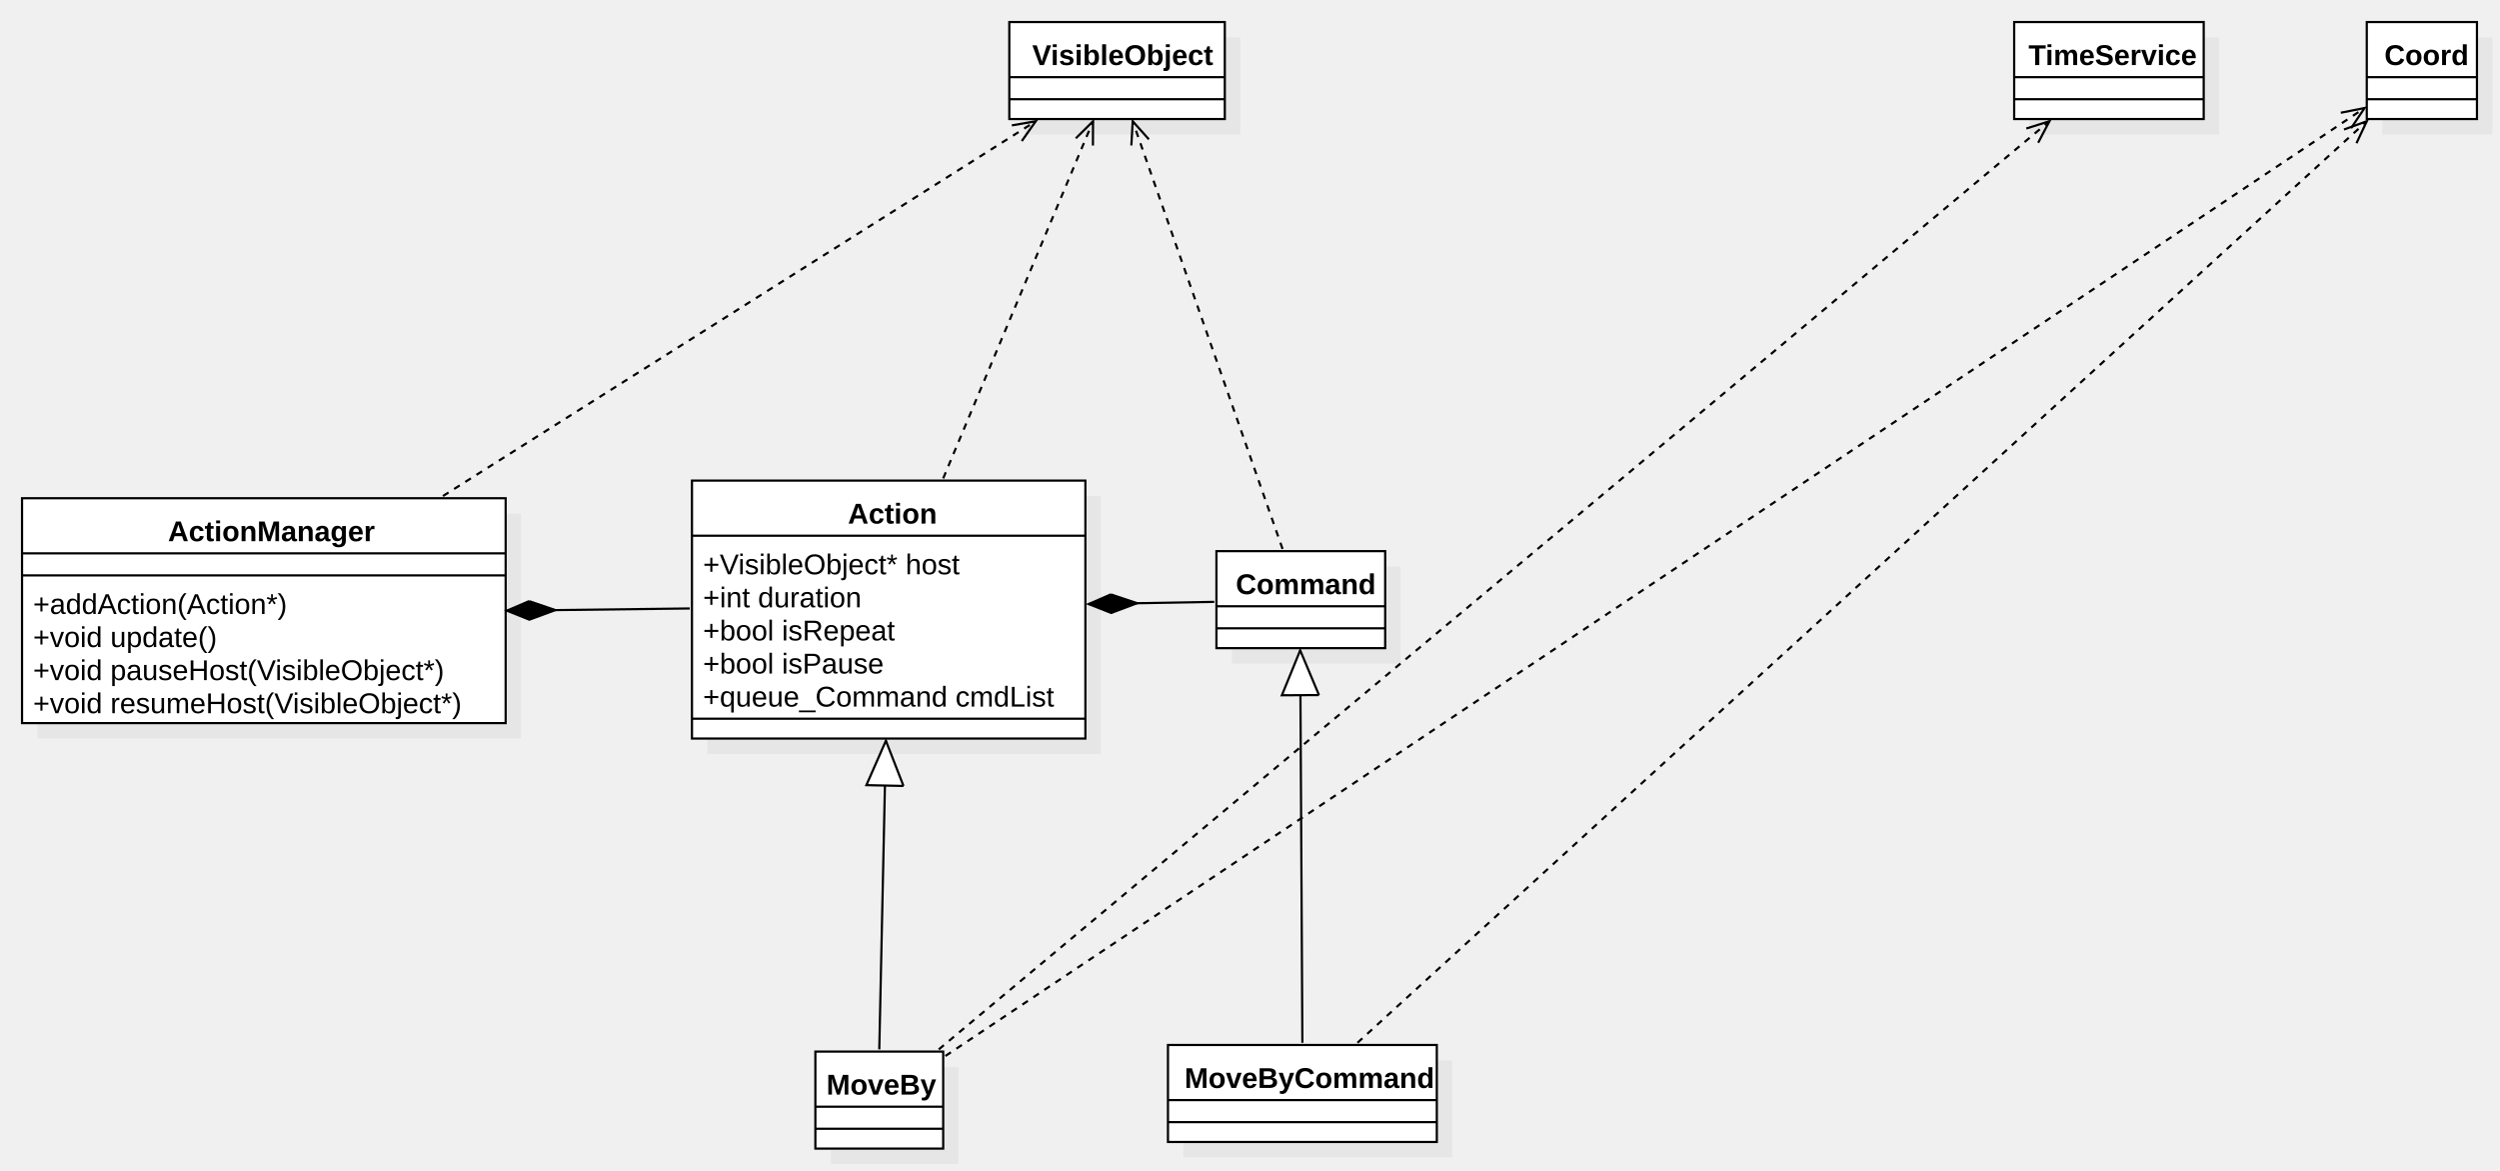
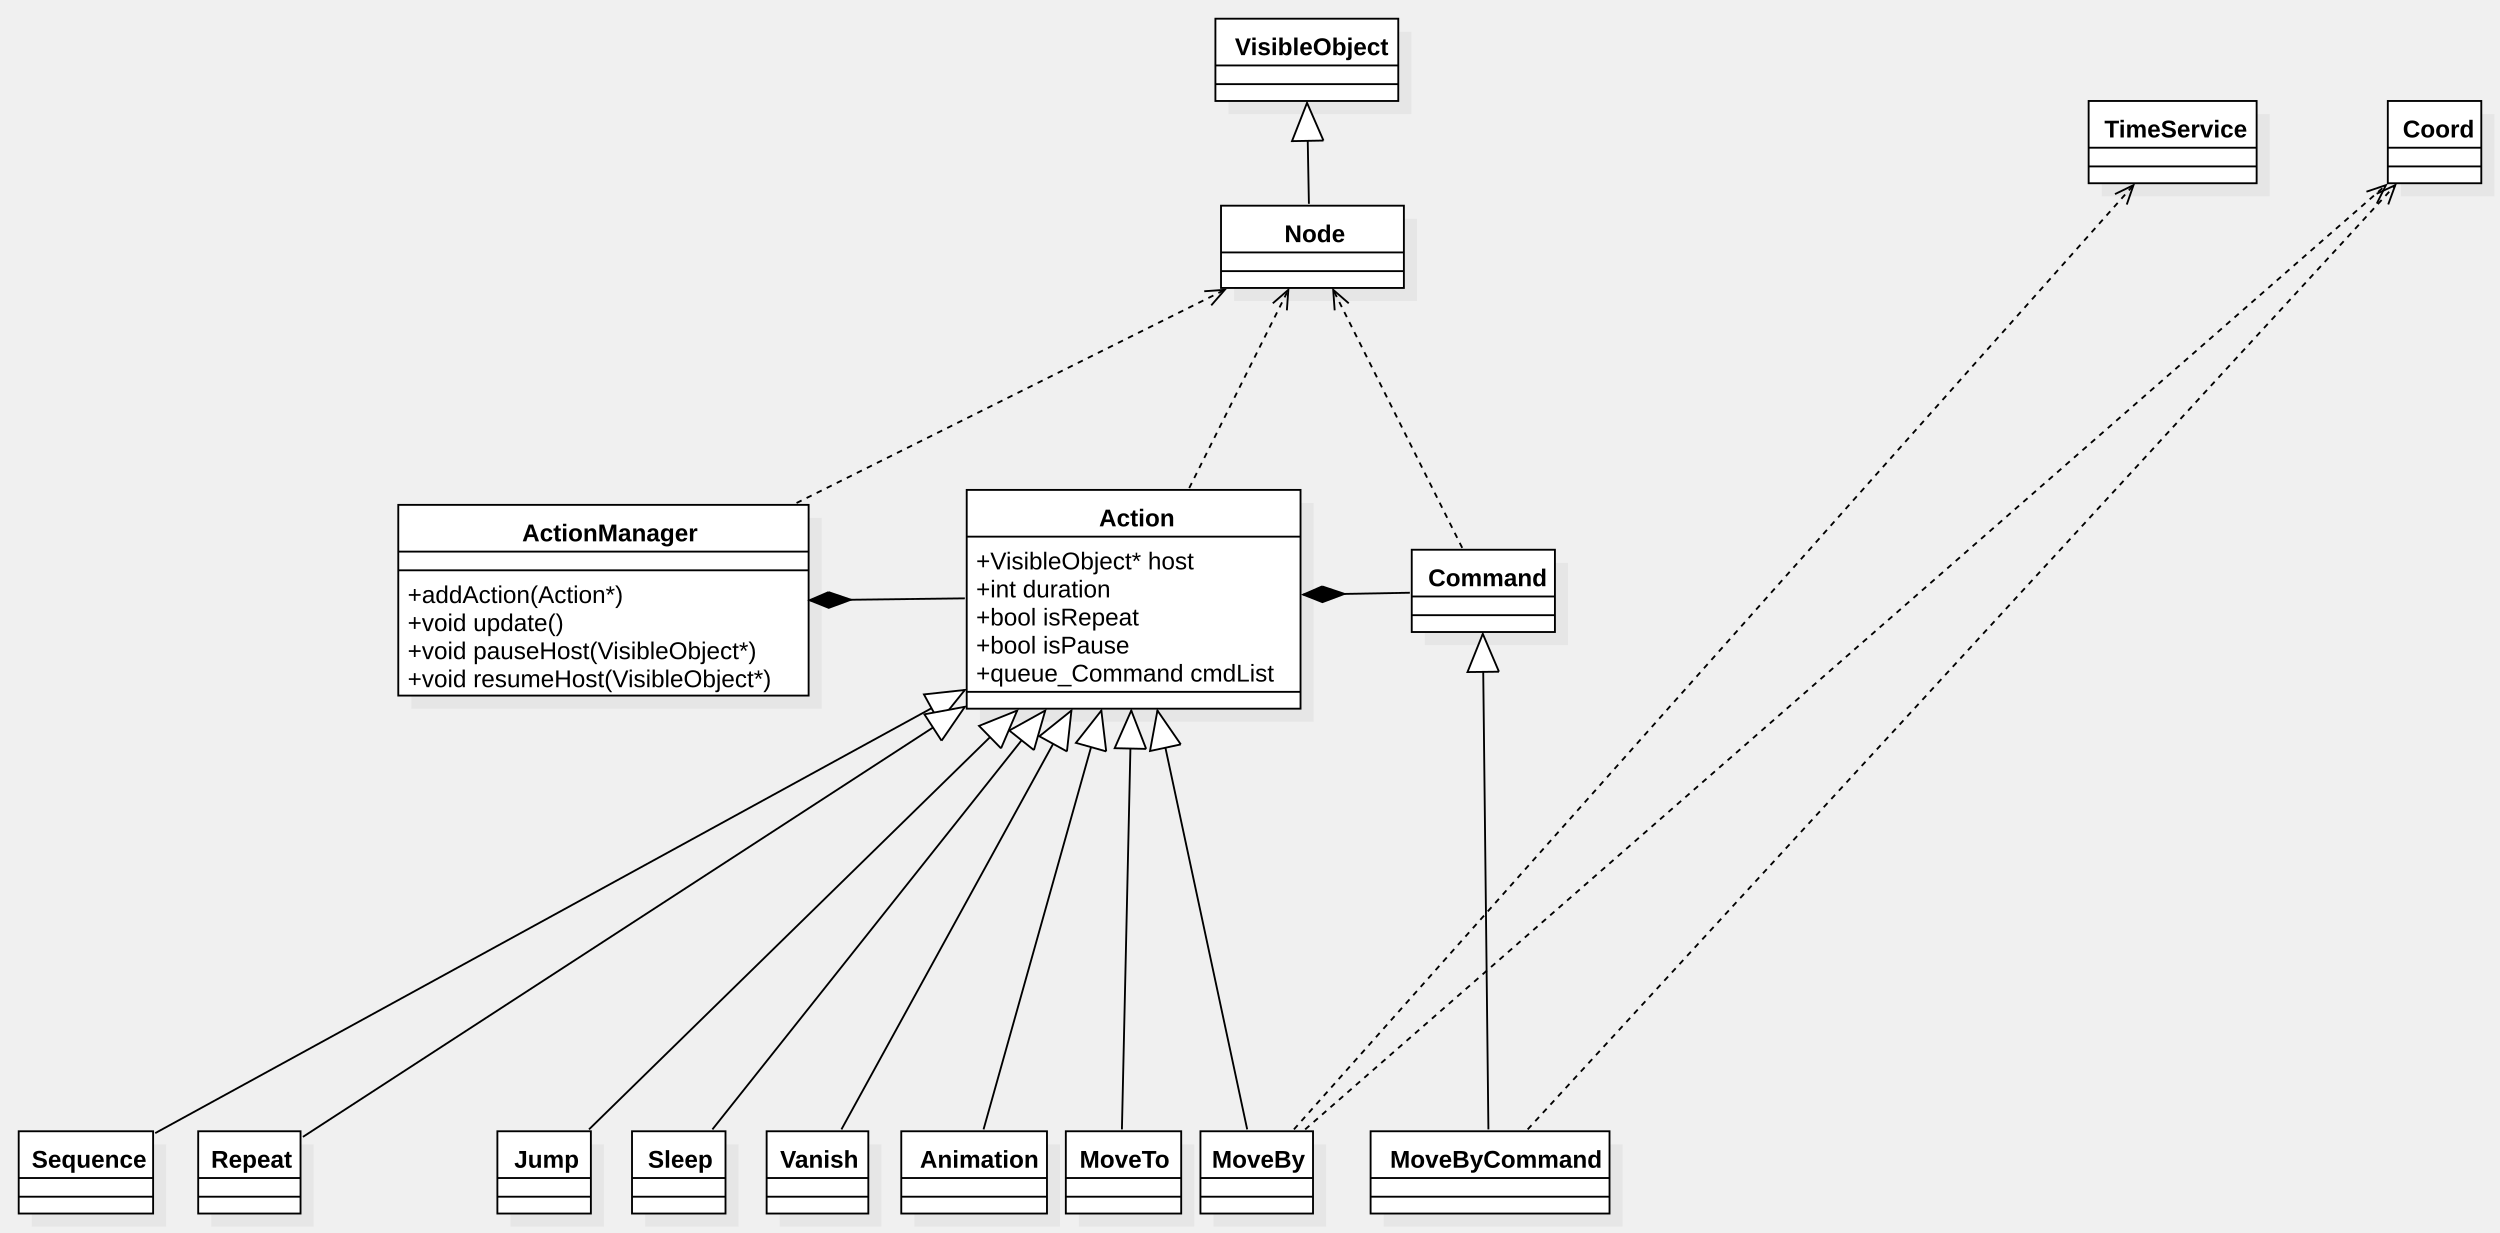
- <svg xmlns="http://www.w3.org/2000/svg" version="1.1" width="1134" height="531">
+ <svg xmlns="http://www.w3.org/2000/svg" version="1.1" width="1337" height="659">
  <defs />
  <g>
-     <g transform="translate(-198,-126) scale(1,1)">
-       <rect fill="#C0C0C0" stroke="none" x="215" y="359" width="219.45" height="102" opacity="0.2" />
-     </g>
-     <g transform="translate(-198,-126) scale(1,1)">
-       <rect fill="#ffffff" stroke="none" x="208" y="352" width="219.45" height="102" />
-     </g>
-     <g transform="translate(-198,-126) scale(1,1)">
-       <path fill="none" stroke="#000000" d="M 208 352 L 427.45 352 L 427.45 454 L 208 454 L 208 352 Z Z" stroke-miterlimit="10" />
-     </g>
-     <g transform="translate(-198,-126) scale(1,1)">
-       <path fill="none" stroke="#000000" d="M 208 377 L 427.45 377" stroke-miterlimit="10" />
-     </g>
-     <g transform="translate(-198,-126) scale(1,1)">
-       <path fill="none" stroke="#000000" d="M 208 387 L 427.45 387" stroke-miterlimit="10" />
-     </g>
-     <g transform="translate(-198,-126) scale(1,1)">
-       <g>
-         <path fill="none" stroke="none" />
-         <text fill="#000000" stroke="none" font-family="Arial" font-size="13px" font-style="normal" font-weight="bold" text-decoration="none" x="274.225" y="371.5">ActionManager</text>
-       </g>
-     </g>
-     <g transform="translate(-198,-126) scale(1,1)">
-       <g>
-         <path fill="none" stroke="none" />
-         <text fill="#000000" stroke="none" font-family="Arial" font-size="13px" font-style="normal" font-weight="normal" text-decoration="none" x="213" y="404.5">+addAction(Action*)</text>
-       </g>
-     </g>
-     <g transform="translate(-198,-126) scale(1,1)">
-       <g>
-         <path fill="none" stroke="none" />
-         <text fill="#000000" stroke="none" font-family="Arial" font-size="13px" font-style="normal" font-weight="normal" text-decoration="none" x="213" y="419.5">+void update()</text>
-       </g>
-     </g>
-     <g transform="translate(-198,-126) scale(1,1)">
-       <g>
-         <path fill="none" stroke="none" />
-         <text fill="#000000" stroke="none" font-family="Arial" font-size="13px" font-style="normal" font-weight="normal" text-decoration="none" x="213" y="434.5">+void pauseHost(VisibleObject*)</text>
-       </g>
-     </g>
-     <g transform="translate(-198,-126) scale(1,1)">
-       <g>
-         <path fill="none" stroke="none" />
-         <text fill="#000000" stroke="none" font-family="Arial" font-size="13px" font-style="normal" font-weight="normal" text-decoration="none" x="213" y="449.5">+void resumeHost(VisibleObject*)</text>
-       </g>
-     </g>
-     <g transform="translate(-198,-126) scale(1,1)">
-       <rect fill="#C0C0C0" stroke="none" x="519" y="351" width="178.527" height="117" opacity="0.2" />
-     </g>
-     <g transform="translate(-198,-126) scale(1,1)">
-       <rect fill="#ffffff" stroke="none" x="512" y="344" width="178.527" height="117" />
-     </g>
-     <g transform="translate(-198,-126) scale(1,1)">
-       <path fill="none" stroke="#000000" d="M 512 344 L 690.527 344 L 690.527 461 L 512 461 L 512 344 Z Z" stroke-miterlimit="10" />
-     </g>
-     <g transform="translate(-198,-126) scale(1,1)">
-       <path fill="none" stroke="#000000" d="M 512 369 L 690.527 369" stroke-miterlimit="10" />
-     </g>
-     <g transform="translate(-198,-126) scale(1,1)">
-       <path fill="none" stroke="#000000" d="M 512 452 L 690.527 452" stroke-miterlimit="10" />
-     </g>
-     <g transform="translate(-198,-126) scale(1,1)">
-       <g>
-         <path fill="none" stroke="none" />
-         <text fill="#000000" stroke="none" font-family="Arial" font-size="13px" font-style="normal" font-weight="bold" text-decoration="none" x="582.763" y="363.5">Action</text>
-       </g>
-     </g>
-     <g transform="translate(-198,-126) scale(1,1)">
-       <g>
-         <path fill="none" stroke="none" />
-         <text fill="#000000" stroke="none" font-family="Arial" font-size="13px" font-style="normal" font-weight="normal" text-decoration="none" x="517" y="386.5">+VisibleObject* host</text>
-       </g>
-     </g>
-     <g transform="translate(-198,-126) scale(1,1)">
-       <g>
-         <path fill="none" stroke="none" />
-         <text fill="#000000" stroke="none" font-family="Arial" font-size="13px" font-style="normal" font-weight="normal" text-decoration="none" x="517" y="401.5">+int duration</text>
-       </g>
-     </g>
-     <g transform="translate(-198,-126) scale(1,1)">
-       <g>
-         <path fill="none" stroke="none" />
-         <text fill="#000000" stroke="none" font-family="Arial" font-size="13px" font-style="normal" font-weight="normal" text-decoration="none" x="517" y="416.5">+bool isRepeat</text>
-       </g>
-     </g>
-     <g transform="translate(-198,-126) scale(1,1)">
-       <g>
-         <path fill="none" stroke="none" />
-         <text fill="#000000" stroke="none" font-family="Arial" font-size="13px" font-style="normal" font-weight="normal" text-decoration="none" x="517" y="431.5">+bool isPause</text>
-       </g>
-     </g>
-     <g transform="translate(-198,-126) scale(1,1)">
-       <g>
-         <path fill="none" stroke="none" />
-         <text fill="#000000" stroke="none" font-family="Arial" font-size="13px" font-style="normal" font-weight="normal" text-decoration="none" x="517" y="446.5">+queue_Command cmdList</text>
-       </g>
-     </g>
-     <g transform="translate(-198,-126) scale(1,1)">
-       <path fill="none" stroke="#000000" d="M 428 403 L 511 402" stroke-miterlimit="10" />
-     </g>
-     <g transform="translate(-198,-126) scale(1,1)">
-       <path fill="#000000" stroke="none" d="M 438.111 398.668 L 428 403 L 438.213 407.087 L 449.998 402.735" />
-     </g>
-     <g transform="translate(-198,-126) scale(1,1)">
-       <path fill="none" stroke="#000000" d="M 438.111 398.668 L 428 403 L 438.213 407.087 L 449.998 402.735 L 438.111 398.668" stroke-miterlimit="10" />
-     </g>
-     <g transform="translate(-198,-126) scale(1,1)">
-       <rect fill="#C0C0C0" stroke="none" x="757" y="383" width="76.571" height="44" opacity="0.2" />
-     </g>
-     <g transform="translate(-198,-126) scale(1,1)">
-       <rect fill="#ffffff" stroke="none" x="750" y="376" width="76.571" height="44" />
-     </g>
-     <g transform="translate(-198,-126) scale(1,1)">
-       <path fill="none" stroke="#000000" d="M 750 376 L 826.571 376 L 826.571 420 L 750 420 L 750 376 Z Z" stroke-miterlimit="10" />
-     </g>
-     <g transform="translate(-198,-126) scale(1,1)">
-       <path fill="none" stroke="#000000" d="M 750 401 L 826.571 401" stroke-miterlimit="10" />
-     </g>
-     <g transform="translate(-198,-126) scale(1,1)">
-       <path fill="none" stroke="#000000" d="M 750 411 L 826.571 411" stroke-miterlimit="10" />
-     </g>
-     <g transform="translate(-198,-126) scale(1,1)">
-       <g>
-         <path fill="none" stroke="none" />
-         <text fill="#000000" stroke="none" font-family="Arial" font-size="13px" font-style="normal" font-weight="bold" text-decoration="none" x="758.785" y="395.5">Command</text>
-       </g>
-     </g>
-     <g transform="translate(-198,-126) scale(1,1)">
-       <path fill="none" stroke="#000000" d="M 692 400 L 749 399" stroke-miterlimit="10" />
-     </g>
-     <g transform="translate(-198,-126) scale(1,1)">
-       <path fill="#000000" stroke="none" d="M 702.087 395.613 L 692 400 L 702.235 404.031 L 713.997 399.614" />
-     </g>
-     <g transform="translate(-198,-126) scale(1,1)">
-       <path fill="none" stroke="#000000" d="M 702.087 395.613 L 692 400 L 702.235 404.031 L 713.997 399.614 L 702.087 395.613" stroke-miterlimit="10" />
-     </g>
-     <g transform="translate(-198,-126) scale(1,1)">
-       <rect fill="#C0C0C0" stroke="none" x="663" y="143" width="97.797" height="44" opacity="0.2" />
-     </g>
-     <g transform="translate(-198,-126) scale(1,1)">
-       <rect fill="#ffffff" stroke="none" x="656" y="136" width="97.797" height="44" />
-     </g>
-     <g transform="translate(-198,-126) scale(1,1)">
-       <path fill="none" stroke="#000000" d="M 656 136 L 753.797 136 L 753.797 180 L 656 180 L 656 136 Z Z" stroke-miterlimit="10" />
-     </g>
-     <g transform="translate(-198,-126) scale(1,1)">
-       <path fill="none" stroke="#000000" d="M 656 161 L 753.797 161" stroke-miterlimit="10" />
-     </g>
-     <g transform="translate(-198,-126) scale(1,1)">
-       <path fill="none" stroke="#000000" d="M 656 171 L 753.797 171" stroke-miterlimit="10" />
-     </g>
-     <g transform="translate(-198,-126) scale(1,1)">
-       <g>
-         <path fill="none" stroke="none" />
-         <text fill="#000000" stroke="none" font-family="Arial" font-size="13px" font-style="normal" font-weight="bold" text-decoration="none" x="666.399" y="155.5">VisibleObject</text>
-       </g>
-     </g>
-     <g transform="translate(-198,-126) scale(1,1)">
-       <path fill="none" stroke="#000000" d="M 626 343 L 694 181" stroke-miterlimit="10" stroke-dasharray="3" />
-     </g>
-     <g transform="translate(-198,-126) scale(1,1)">
-       <path fill="none" stroke="#000000" d="M 693.948 192 L 694 181 L 686.185 188.741" stroke-miterlimit="10" />
-     </g>
-     <g transform="translate(-198,-126) scale(1,1)">
-       <path fill="none" stroke="#000000" d="M 780 375 L 712 181" stroke-miterlimit="10" stroke-dasharray="3" />
-     </g>
-     <g transform="translate(-198,-126) scale(1,1)">
-       <path fill="none" stroke="#000000" d="M 719.334 189.198 L 712 181 L 711.389 191.983" stroke-miterlimit="10" />
-     </g>
-     <g transform="translate(-198,-126) scale(1,1)">
-       <rect fill="#C0C0C0" stroke="none" x="575" y="610" width="58" height="44" opacity="0.2" />
-     </g>
-     <g transform="translate(-198,-126) scale(1,1)">
-       <rect fill="#ffffff" stroke="none" x="568" y="603" width="58" height="44" />
-     </g>
-     <g transform="translate(-198,-126) scale(1,1)">
-       <path fill="none" stroke="#000000" d="M 568 603 L 626 603 L 626 647 L 568 647 L 568 603 Z Z" stroke-miterlimit="10" />
-     </g>
-     <g transform="translate(-198,-126) scale(1,1)">
-       <path fill="none" stroke="#000000" d="M 568 628 L 626 628" stroke-miterlimit="10" />
-     </g>
-     <g transform="translate(-198,-126) scale(1,1)">
-       <path fill="none" stroke="#000000" d="M 568 638 L 626 638" stroke-miterlimit="10" />
-     </g>
-     <g transform="translate(-198,-126) scale(1,1)">
-       <g>
-         <path fill="none" stroke="none" />
-         <text fill="#000000" stroke="none" font-family="Arial" font-size="13px" font-style="normal" font-weight="bold" text-decoration="none" x="573" y="622.5">MoveBy</text>
-       </g>
-     </g>
-     <g transform="translate(-198,-126) scale(1,1)">
-       <path fill="none" stroke="#000000" d="M 597 602 L 600 462" stroke-miterlimit="10" />
-     </g>
-     <g transform="translate(-198,-126) scale(1,1)">
-       <path fill="#FFFFFF" stroke="none" d="M 607.982 482.501 L 600 462 L 591.147 482.14" />
-     </g>
-     <g transform="translate(-198,-126) scale(1,1)">
-       <path fill="none" stroke="#000000" d="M 607.982 482.501 L 600 462 L 591.147 482.14 L 607.982 482.501" stroke-miterlimit="10" />
-     </g>
-     <g transform="translate(-198,-126) scale(1,1)">
-       <rect fill="#C0C0C0" stroke="none" x="735" y="607" width="122" height="44" opacity="0.2" />
-     </g>
-     <g transform="translate(-198,-126) scale(1,1)">
-       <rect fill="#ffffff" stroke="none" x="728" y="600" width="122" height="44" />
-     </g>
-     <g transform="translate(-198,-126) scale(1,1)">
-       <path fill="none" stroke="#000000" d="M 728 600 L 850 600 L 850 644 L 728 644 L 728 600 Z Z" stroke-miterlimit="10" />
-     </g>
-     <g transform="translate(-198,-126) scale(1,1)">
-       <path fill="none" stroke="#000000" d="M 728 625 L 850 625" stroke-miterlimit="10" />
-     </g>
-     <g transform="translate(-198,-126) scale(1,1)">
-       <path fill="none" stroke="#000000" d="M 728 635 L 850 635" stroke-miterlimit="10" />
-     </g>
-     <g transform="translate(-198,-126) scale(1,1)">
-       <g>
-         <path fill="none" stroke="none" />
-         <text fill="#000000" stroke="none" font-family="Arial" font-size="13px" font-style="normal" font-weight="bold" text-decoration="none" x="735.5" y="619.5">MoveByCommand</text>
-       </g>
-     </g>
-     <g transform="translate(-198,-126) scale(1,1)">
-       <path fill="none" stroke="#000000" d="M 789 599 L 788 421" stroke-miterlimit="10" />
-     </g>
-     <g transform="translate(-198,-126) scale(1,1)">
-       <path fill="#FFFFFF" stroke="none" d="M 796.533 441.278 L 788 421 L 779.695 441.372" />
-     </g>
-     <g transform="translate(-198,-126) scale(1,1)">
-       <path fill="none" stroke="#000000" d="M 796.533 441.278 L 788 421 L 779.695 441.372 L 796.533 441.278" stroke-miterlimit="10" />
-     </g>
-     <g transform="translate(-198,-126) scale(1,1)">
-       <rect fill="#C0C0C0" stroke="none" x="1279" y="143" width="50" height="44" opacity="0.2" />
-     </g>
-     <g transform="translate(-198,-126) scale(1,1)">
-       <rect fill="#ffffff" stroke="none" x="1272" y="136" width="50" height="44" />
-     </g>
-     <g transform="translate(-198,-126) scale(1,1)">
-       <path fill="none" stroke="#000000" d="M 1272 136 L 1322 136 L 1322 180 L 1272 180 L 1272 136 Z Z" stroke-miterlimit="10" />
-     </g>
-     <g transform="translate(-198,-126) scale(1,1)">
-       <path fill="none" stroke="#000000" d="M 1272 161 L 1322 161" stroke-miterlimit="10" />
-     </g>
-     <g transform="translate(-198,-126) scale(1,1)">
-       <path fill="none" stroke="#000000" d="M 1272 171 L 1322 171" stroke-miterlimit="10" />
-     </g>
-     <g transform="translate(-198,-126) scale(1,1)">
-       <g>
-         <path fill="none" stroke="none" />
-         <text fill="#000000" stroke="none" font-family="Arial" font-size="13px" font-style="normal" font-weight="bold" text-decoration="none" x="1280" y="155.5">Coord</text>
-       </g>
-     </g>
-     <g transform="translate(-198,-126) scale(1,1)">
-       <rect fill="#C0C0C0" stroke="none" x="1119" y="143" width="86" height="44" opacity="0.2" />
-     </g>
-     <g transform="translate(-198,-126) scale(1,1)">
-       <rect fill="#ffffff" stroke="none" x="1112" y="136" width="86" height="44" />
-     </g>
-     <g transform="translate(-198,-126) scale(1,1)">
-       <path fill="none" stroke="#000000" d="M 1112 136 L 1198 136 L 1198 180 L 1112 180 L 1112 136 Z Z" stroke-miterlimit="10" />
-     </g>
-     <g transform="translate(-198,-126) scale(1,1)">
-       <path fill="none" stroke="#000000" d="M 1112 161 L 1198 161" stroke-miterlimit="10" />
-     </g>
-     <g transform="translate(-198,-126) scale(1,1)">
-       <path fill="none" stroke="#000000" d="M 1112 171 L 1198 171" stroke-miterlimit="10" />
-     </g>
-     <g transform="translate(-198,-126) scale(1,1)">
-       <g>
-         <path fill="none" stroke="none" />
-         <text fill="#000000" stroke="none" font-family="Arial" font-size="13px" font-style="normal" font-weight="bold" text-decoration="none" x="1118.5" y="155.5">TimeService</text>
-       </g>
-     </g>
-     <g transform="translate(-198,-126) scale(1,1)">
-       <path fill="none" stroke="#000000" d="M 627 605 L 1271 175" stroke-miterlimit="10" stroke-dasharray="3" />
-     </g>
-     <g transform="translate(-198,-126) scale(1,1)">
-       <path fill="none" stroke="#000000" d="M 1264.886 184.144 L 1271 175 L 1260.211 177.142" stroke-miterlimit="10" />
-     </g>
-     <g transform="translate(-198,-126) scale(1,1)">
-       <path fill="none" stroke="#000000" d="M 814 599 L 1272 181" stroke-miterlimit="10" stroke-dasharray="3" />
-     </g>
-     <g transform="translate(-198,-126) scale(1,1)">
-       <path fill="none" stroke="#000000" d="M 1267.331 190.96 L 1272 181 L 1261.656 184.742" stroke-miterlimit="10" />
-     </g>
-     <g transform="translate(-198,-126) scale(1,1)">
-       <path fill="none" stroke="#000000" d="M 624 602 L 1128 181" stroke-miterlimit="10" stroke-dasharray="3" />
-     </g>
-     <g transform="translate(-198,-126) scale(1,1)">
-       <path fill="none" stroke="#000000" d="M 1122.899 190.746 L 1128 181 L 1117.502 184.284" stroke-miterlimit="10" />
-     </g>
-     <g transform="translate(-198,-126) scale(1,1)">
-       <path fill="none" stroke="#000000" d="M 399 351 L 668 181" stroke-miterlimit="10" stroke-dasharray="3" />
-     </g>
-     <g transform="translate(-198,-126) scale(1,1)">
-       <path fill="none" stroke="#000000" d="M 661.658 189.988 L 668 181 L 657.16 182.871" stroke-miterlimit="10" />
+     <g transform="translate(-166,-235) scale(1,1)">
+       <rect fill="#C0C0C0" stroke="none" x="386" y="512" width="219.45" height="102" opacity="0.2" />
+     </g>
+     <g transform="translate(-166,-235) scale(1,1)">
+       <rect fill="#ffffff" stroke="none" x="379" y="505" width="219.45" height="102" />
+     </g>
+     <g transform="translate(-166,-235) scale(1,1)">
+       <path fill="none" stroke="#000000" d="M 379 505 L 598.45 505 L 598.45 607 L 379 607 L 379 505 Z Z" stroke-miterlimit="10" />
+     </g>
+     <g transform="translate(-166,-235) scale(1,1)">
+       <path fill="none" stroke="#000000" d="M 379 530 L 598.45 530" stroke-miterlimit="10" />
+     </g>
+     <g transform="translate(-166,-235) scale(1,1)">
+       <path fill="none" stroke="#000000" d="M 379 540 L 598.45 540" stroke-miterlimit="10" />
+     </g>
+     <g transform="translate(-166,-235) scale(1,1)">
+       <g>
+         <path fill="none" stroke="none" />
+         <text fill="#000000" stroke="none" font-family="Arial" font-size="13px" font-style="normal" font-weight="bold" text-decoration="none" x="445.225" y="524.5">ActionManager</text>
+       </g>
+     </g>
+     <g transform="translate(-166,-235) scale(1,1)">
+       <g>
+         <path fill="none" stroke="none" />
+         <text fill="#000000" stroke="none" font-family="Arial" font-size="13px" font-style="normal" font-weight="normal" text-decoration="none" x="384" y="557.5">+addAction(Action*)</text>
+       </g>
+     </g>
+     <g transform="translate(-166,-235) scale(1,1)">
+       <g>
+         <path fill="none" stroke="none" />
+         <text fill="#000000" stroke="none" font-family="Arial" font-size="13px" font-style="normal" font-weight="normal" text-decoration="none" x="384" y="572.5">+void update()</text>
+       </g>
+     </g>
+     <g transform="translate(-166,-235) scale(1,1)">
+       <g>
+         <path fill="none" stroke="none" />
+         <text fill="#000000" stroke="none" font-family="Arial" font-size="13px" font-style="normal" font-weight="normal" text-decoration="none" x="384" y="587.5">+void pauseHost(VisibleObject*)</text>
+       </g>
+     </g>
+     <g transform="translate(-166,-235) scale(1,1)">
+       <g>
+         <path fill="none" stroke="none" />
+         <text fill="#000000" stroke="none" font-family="Arial" font-size="13px" font-style="normal" font-weight="normal" text-decoration="none" x="384" y="602.5">+void resumeHost(VisibleObject*)</text>
+       </g>
+     </g>
+     <g transform="translate(-166,-235) scale(1,1)">
+       <rect fill="#C0C0C0" stroke="none" x="690" y="504" width="178.527" height="117" opacity="0.2" />
+     </g>
+     <g transform="translate(-166,-235) scale(1,1)">
+       <rect fill="#ffffff" stroke="none" x="683" y="497" width="178.527" height="117" />
+     </g>
+     <g transform="translate(-166,-235) scale(1,1)">
+       <path fill="none" stroke="#000000" d="M 683 497 L 861.527 497 L 861.527 614 L 683 614 L 683 497 Z Z" stroke-miterlimit="10" />
+     </g>
+     <g transform="translate(-166,-235) scale(1,1)">
+       <path fill="none" stroke="#000000" d="M 683 522 L 861.527 522" stroke-miterlimit="10" />
+     </g>
+     <g transform="translate(-166,-235) scale(1,1)">
+       <path fill="none" stroke="#000000" d="M 683 605 L 861.527 605" stroke-miterlimit="10" />
+     </g>
+     <g transform="translate(-166,-235) scale(1,1)">
+       <g>
+         <path fill="none" stroke="none" />
+         <text fill="#000000" stroke="none" font-family="Arial" font-size="13px" font-style="normal" font-weight="bold" text-decoration="none" x="753.763" y="516.5">Action</text>
+       </g>
+     </g>
+     <g transform="translate(-166,-235) scale(1,1)">
+       <g>
+         <path fill="none" stroke="none" />
+         <text fill="#000000" stroke="none" font-family="Arial" font-size="13px" font-style="normal" font-weight="normal" text-decoration="none" x="688" y="539.5">+VisibleObject* host</text>
+       </g>
+     </g>
+     <g transform="translate(-166,-235) scale(1,1)">
+       <g>
+         <path fill="none" stroke="none" />
+         <text fill="#000000" stroke="none" font-family="Arial" font-size="13px" font-style="normal" font-weight="normal" text-decoration="none" x="688" y="554.5">+int duration</text>
+       </g>
+     </g>
+     <g transform="translate(-166,-235) scale(1,1)">
+       <g>
+         <path fill="none" stroke="none" />
+         <text fill="#000000" stroke="none" font-family="Arial" font-size="13px" font-style="normal" font-weight="normal" text-decoration="none" x="688" y="569.5">+bool isRepeat</text>
+       </g>
+     </g>
+     <g transform="translate(-166,-235) scale(1,1)">
+       <g>
+         <path fill="none" stroke="none" />
+         <text fill="#000000" stroke="none" font-family="Arial" font-size="13px" font-style="normal" font-weight="normal" text-decoration="none" x="688" y="584.5">+bool isPause</text>
+       </g>
+     </g>
+     <g transform="translate(-166,-235) scale(1,1)">
+       <g>
+         <path fill="none" stroke="none" />
+         <text fill="#000000" stroke="none" font-family="Arial" font-size="13px" font-style="normal" font-weight="normal" text-decoration="none" x="688" y="599.5">+queue_Command cmdList</text>
+       </g>
+     </g>
+     <g transform="translate(-166,-235) scale(1,1)">
+       <path fill="none" stroke="#000000" d="M 599 556 L 682 555" stroke-miterlimit="10" />
+     </g>
+     <g transform="translate(-166,-235) scale(1,1)">
+       <path fill="#000000" stroke="none" d="M 609.111 551.668 L 599 556 L 609.213 560.087 L 620.998 555.735" />
+     </g>
+     <g transform="translate(-166,-235) scale(1,1)">
+       <path fill="none" stroke="#000000" d="M 609.111 551.668 L 599 556 L 609.213 560.087 L 620.998 555.735 L 609.111 551.668" stroke-miterlimit="10" />
+     </g>
+     <g transform="translate(-166,-235) scale(1,1)">
+       <rect fill="#C0C0C0" stroke="none" x="928" y="536" width="76.571" height="44" opacity="0.2" />
+     </g>
+     <g transform="translate(-166,-235) scale(1,1)">
+       <rect fill="#ffffff" stroke="none" x="921" y="529" width="76.571" height="44" />
+     </g>
+     <g transform="translate(-166,-235) scale(1,1)">
+       <path fill="none" stroke="#000000" d="M 921 529 L 997.571 529 L 997.571 573 L 921 573 L 921 529 Z Z" stroke-miterlimit="10" />
+     </g>
+     <g transform="translate(-166,-235) scale(1,1)">
+       <path fill="none" stroke="#000000" d="M 921 554 L 997.571 554" stroke-miterlimit="10" />
+     </g>
+     <g transform="translate(-166,-235) scale(1,1)">
+       <path fill="none" stroke="#000000" d="M 921 564 L 997.571 564" stroke-miterlimit="10" />
+     </g>
+     <g transform="translate(-166,-235) scale(1,1)">
+       <g>
+         <path fill="none" stroke="none" />
+         <text fill="#000000" stroke="none" font-family="Arial" font-size="13px" font-style="normal" font-weight="bold" text-decoration="none" x="929.785" y="548.5">Command</text>
+       </g>
+     </g>
+     <g transform="translate(-166,-235) scale(1,1)">
+       <path fill="none" stroke="#000000" d="M 863 553 L 920 552" stroke-miterlimit="10" />
+     </g>
+     <g transform="translate(-166,-235) scale(1,1)">
+       <path fill="#000000" stroke="none" d="M 873.087 548.613 L 863 553 L 873.235 557.031 L 884.997 552.614" />
+     </g>
+     <g transform="translate(-166,-235) scale(1,1)">
+       <path fill="none" stroke="#000000" d="M 873.087 548.613 L 863 553 L 873.235 557.031 L 884.997 552.614 L 873.087 548.613" stroke-miterlimit="10" />
+     </g>
+     <g transform="translate(-166,-235) scale(1,1)">
+       <rect fill="#C0C0C0" stroke="none" x="826" y="352" width="97.797" height="44" opacity="0.2" />
+     </g>
+     <g transform="translate(-166,-235) scale(1,1)">
+       <rect fill="#ffffff" stroke="none" x="819" y="345" width="97.797" height="44" />
+     </g>
+     <g transform="translate(-166,-235) scale(1,1)">
+       <path fill="none" stroke="#000000" d="M 819 345 L 916.797 345 L 916.797 389 L 819 389 L 819 345 Z Z" stroke-miterlimit="10" />
+     </g>
+     <g transform="translate(-166,-235) scale(1,1)">
+       <path fill="none" stroke="#000000" d="M 819 370 L 916.797 370" stroke-miterlimit="10" />
+     </g>
+     <g transform="translate(-166,-235) scale(1,1)">
+       <path fill="none" stroke="#000000" d="M 819 380 L 916.797 380" stroke-miterlimit="10" />
+     </g>
+     <g transform="translate(-166,-235) scale(1,1)">
+       <g>
+         <path fill="none" stroke="none" />
+         <text fill="#000000" stroke="none" font-family="Arial" font-size="13px" font-style="normal" font-weight="bold" text-decoration="none" x="852.899" y="364.5">Node</text>
+       </g>
+     </g>
+     <g transform="translate(-166,-235) scale(1,1)">
+       <path fill="none" stroke="#000000" d="M 802 496 L 855 390" stroke-miterlimit="10" stroke-dasharray="3" />
+     </g>
+     <g transform="translate(-166,-235) scale(1,1)">
+       <path fill="none" stroke="#000000" d="M 854.22 400.972 L 855 390 L 846.69 397.207" stroke-miterlimit="10" />
+     </g>
+     <g transform="translate(-166,-235) scale(1,1)">
+       <path fill="none" stroke="#000000" d="M 948 528 L 879 390" stroke-miterlimit="10" stroke-dasharray="3" />
+     </g>
+     <g transform="translate(-166,-235) scale(1,1)">
+       <path fill="none" stroke="#000000" d="M 887.31 397.207 L 879 390 L 879.78 400.972" stroke-miterlimit="10" />
+     </g>
+     <g transform="translate(-166,-235) scale(1,1)">
+       <rect fill="#C0C0C0" stroke="none" x="815" y="847" width="60.2" height="44" opacity="0.2" />
+     </g>
+     <g transform="translate(-166,-235) scale(1,1)">
+       <rect fill="#ffffff" stroke="none" x="808" y="840" width="60.2" height="44" />
+     </g>
+     <g transform="translate(-166,-235) scale(1,1)">
+       <path fill="none" stroke="#000000" d="M 808 840 L 868.2 840 L 868.2 884 L 808 884 L 808 840 Z Z" stroke-miterlimit="10" />
+     </g>
+     <g transform="translate(-166,-235) scale(1,1)">
+       <path fill="none" stroke="#000000" d="M 808 865 L 868.2 865" stroke-miterlimit="10" />
+     </g>
+     <g transform="translate(-166,-235) scale(1,1)">
+       <path fill="none" stroke="#000000" d="M 808 875 L 868.2 875" stroke-miterlimit="10" />
+     </g>
+     <g transform="translate(-166,-235) scale(1,1)">
+       <g>
+         <path fill="none" stroke="none" />
+         <text fill="#000000" stroke="none" font-family="Arial" font-size="13px" font-style="normal" font-weight="bold" text-decoration="none" x="814.1" y="859.5">MoveBy</text>
+       </g>
+     </g>
+     <g transform="translate(-166,-235) scale(1,1)">
+       <path fill="none" stroke="#000000" d="M 833 839 L 785 615" stroke-miterlimit="10" />
+     </g>
+     <g transform="translate(-166,-235) scale(1,1)">
+       <path fill="#FFFFFF" stroke="none" d="M 797.491 633.11 L 785 615 L 781.027 636.638" />
+     </g>
+     <g transform="translate(-166,-235) scale(1,1)">
+       <path fill="none" stroke="#000000" d="M 797.491 633.11 L 785 615 L 781.027 636.638 L 797.491 633.11" stroke-miterlimit="10" />
+     </g>
+     <g transform="translate(-166,-235) scale(1,1)">
+       <rect fill="#C0C0C0" stroke="none" x="906" y="847" width="127.771" height="44" opacity="0.2" />
+     </g>
+     <g transform="translate(-166,-235) scale(1,1)">
+       <rect fill="#ffffff" stroke="none" x="899" y="840" width="127.771" height="44" />
+     </g>
+     <g transform="translate(-166,-235) scale(1,1)">
+       <path fill="none" stroke="#000000" d="M 899 840 L 1026.771 840 L 1026.771 884 L 899 884 L 899 840 Z Z" stroke-miterlimit="10" />
+     </g>
+     <g transform="translate(-166,-235) scale(1,1)">
+       <path fill="none" stroke="#000000" d="M 899 865 L 1026.771 865" stroke-miterlimit="10" />
+     </g>
+     <g transform="translate(-166,-235) scale(1,1)">
+       <path fill="none" stroke="#000000" d="M 899 875 L 1026.771 875" stroke-miterlimit="10" />
+     </g>
+     <g transform="translate(-166,-235) scale(1,1)">
+       <g>
+         <path fill="none" stroke="none" />
+         <text fill="#000000" stroke="none" font-family="Arial" font-size="13px" font-style="normal" font-weight="bold" text-decoration="none" x="909.385" y="859.5">MoveByCommand</text>
+       </g>
+     </g>
+     <g transform="translate(-166,-235) scale(1,1)">
+       <path fill="none" stroke="#000000" d="M 962 839 L 959 574" stroke-miterlimit="10" />
+     </g>
+     <g transform="translate(-166,-235) scale(1,1)">
+       <path fill="#FFFFFF" stroke="none" d="M 967.649 594.229 L 959 574 L 950.812 594.419" />
+     </g>
+     <g transform="translate(-166,-235) scale(1,1)">
+       <path fill="none" stroke="#000000" d="M 967.649 594.229 L 959 574 L 950.812 594.419 L 967.649 594.229" stroke-miterlimit="10" />
+     </g>
+     <g transform="translate(-166,-235) scale(1,1)">
+       <rect fill="#C0C0C0" stroke="none" x="1450" y="296" width="50" height="44" opacity="0.2" />
+     </g>
+     <g transform="translate(-166,-235) scale(1,1)">
+       <rect fill="#ffffff" stroke="none" x="1443" y="289" width="50" height="44" />
+     </g>
+     <g transform="translate(-166,-235) scale(1,1)">
+       <path fill="none" stroke="#000000" d="M 1443 289 L 1493 289 L 1493 333 L 1443 333 L 1443 289 Z Z" stroke-miterlimit="10" />
+     </g>
+     <g transform="translate(-166,-235) scale(1,1)">
+       <path fill="none" stroke="#000000" d="M 1443 314 L 1493 314" stroke-miterlimit="10" />
+     </g>
+     <g transform="translate(-166,-235) scale(1,1)">
+       <path fill="none" stroke="#000000" d="M 1443 324 L 1493 324" stroke-miterlimit="10" />
+     </g>
+     <g transform="translate(-166,-235) scale(1,1)">
+       <g>
+         <path fill="none" stroke="none" />
+         <text fill="#000000" stroke="none" font-family="Arial" font-size="13px" font-style="normal" font-weight="bold" text-decoration="none" x="1451" y="308.5">Coord</text>
+       </g>
+     </g>
+     <g transform="translate(-166,-235) scale(1,1)">
+       <rect fill="#C0C0C0" stroke="none" x="1290" y="296" width="89.85" height="44" opacity="0.2" />
+     </g>
+     <g transform="translate(-166,-235) scale(1,1)">
+       <rect fill="#ffffff" stroke="none" x="1283" y="289" width="89.85" height="44" />
+     </g>
+     <g transform="translate(-166,-235) scale(1,1)">
+       <path fill="none" stroke="#000000" d="M 1283 289 L 1372.85 289 L 1372.85 333 L 1283 333 L 1283 289 Z Z" stroke-miterlimit="10" />
+     </g>
+     <g transform="translate(-166,-235) scale(1,1)">
+       <path fill="none" stroke="#000000" d="M 1283 314 L 1372.85 314" stroke-miterlimit="10" />
+     </g>
+     <g transform="translate(-166,-235) scale(1,1)">
+       <path fill="none" stroke="#000000" d="M 1283 324 L 1372.85 324" stroke-miterlimit="10" />
+     </g>
+     <g transform="translate(-166,-235) scale(1,1)">
+       <g>
+         <path fill="none" stroke="none" />
+         <text fill="#000000" stroke="none" font-family="Arial" font-size="13px" font-style="normal" font-weight="bold" text-decoration="none" x="1291.425" y="308.5">TimeService</text>
+       </g>
+     </g>
+     <g transform="translate(-166,-235) scale(1,1)">
+       <path fill="none" stroke="#000000" d="M 864 839 L 1442 334" stroke-miterlimit="10" stroke-dasharray="3" />
+     </g>
+     <g transform="translate(-166,-235) scale(1,1)">
+       <path fill="none" stroke="#000000" d="M 1437.117 343.857 L 1442 334 L 1431.577 337.517" stroke-miterlimit="10" />
+     </g>
+     <g transform="translate(-166,-235) scale(1,1)">
+       <path fill="none" stroke="#000000" d="M 983 839 L 1447 334" stroke-miterlimit="10" stroke-dasharray="3" />
+     </g>
+     <g transform="translate(-166,-235) scale(1,1)">
+       <path fill="none" stroke="#000000" d="M 1443.224 344.332 L 1447 334 L 1437.024 338.635" stroke-miterlimit="10" />
+     </g>
+     <g transform="translate(-166,-235) scale(1,1)">
+       <path fill="none" stroke="#000000" d="M 858 839 L 1307 334" stroke-miterlimit="10" stroke-dasharray="3" />
+     </g>
+     <g transform="translate(-166,-235) scale(1,1)">
+       <path fill="none" stroke="#000000" d="M 1303.393 344.392 L 1307 334 L 1297.101 338.798" stroke-miterlimit="10" />
+     </g>
+     <g transform="translate(-166,-235) scale(1,1)">
+       <path fill="none" stroke="#000000" d="M 592 504 L 821 390" stroke-miterlimit="10" stroke-dasharray="3" />
+     </g>
+     <g transform="translate(-166,-235) scale(1,1)">
+       <path fill="none" stroke="#000000" d="M 813.778 398.297 L 821 390 L 810.026 390.761" stroke-miterlimit="10" />
+     </g>
+     <g transform="translate(-166,-235) scale(1,1)">
+       <rect fill="#C0C0C0" stroke="none" x="655" y="847" width="77.923" height="44" opacity="0.2" />
+     </g>
+     <g transform="translate(-166,-235) scale(1,1)">
+       <rect fill="#ffffff" stroke="none" x="648" y="840" width="77.923" height="44" />
+     </g>
+     <g transform="translate(-166,-235) scale(1,1)">
+       <path fill="none" stroke="#000000" d="M 648 840 L 725.923 840 L 725.923 884 L 648 884 L 648 840 Z Z" stroke-miterlimit="10" />
+     </g>
+     <g transform="translate(-166,-235) scale(1,1)">
+       <path fill="none" stroke="#000000" d="M 648 865 L 725.923 865" stroke-miterlimit="10" />
+     </g>
+     <g transform="translate(-166,-235) scale(1,1)">
+       <path fill="none" stroke="#000000" d="M 648 875 L 725.923 875" stroke-miterlimit="10" />
+     </g>
+     <g transform="translate(-166,-235) scale(1,1)">
+       <g>
+         <path fill="none" stroke="none" />
+         <text fill="#000000" stroke="none" font-family="Arial" font-size="13px" font-style="normal" font-weight="bold" text-decoration="none" x="657.961" y="859.5">Animation</text>
+       </g>
+     </g>
+     <g transform="translate(-166,-235) scale(1,1)">
+       <path fill="none" stroke="#000000" d="M 692 839 L 755 615" stroke-miterlimit="10" />
+     </g>
+     <g transform="translate(-166,-235) scale(1,1)">
+       <path fill="#FFFFFF" stroke="none" d="M 757.602 636.846 L 755 615 L 741.392 632.287" />
+     </g>
+     <g transform="translate(-166,-235) scale(1,1)">
+       <path fill="none" stroke="#000000" d="M 757.602 636.846 L 755 615 L 741.392 632.287 L 757.602 636.846" stroke-miterlimit="10" />
+     </g>
+     <g transform="translate(-166,-235) scale(1,1)">
+       <rect fill="#C0C0C0" stroke="none" x="743" y="847" width="61.705" height="44" opacity="0.2" />
+     </g>
+     <g transform="translate(-166,-235) scale(1,1)">
+       <rect fill="#ffffff" stroke="none" x="736" y="840" width="61.705" height="44" />
+     </g>
+     <g transform="translate(-166,-235) scale(1,1)">
+       <path fill="none" stroke="#000000" d="M 736 840 L 797.705 840 L 797.705 884 L 736 884 L 736 840 Z Z" stroke-miterlimit="10" />
+     </g>
+     <g transform="translate(-166,-235) scale(1,1)">
+       <path fill="none" stroke="#000000" d="M 736 865 L 797.705 865" stroke-miterlimit="10" />
+     </g>
+     <g transform="translate(-166,-235) scale(1,1)">
+       <path fill="none" stroke="#000000" d="M 736 875 L 797.705 875" stroke-miterlimit="10" />
+     </g>
+     <g transform="translate(-166,-235) scale(1,1)">
+       <g>
+         <path fill="none" stroke="none" />
+         <text fill="#000000" stroke="none" font-family="Arial" font-size="13px" font-style="normal" font-weight="bold" text-decoration="none" x="743.352" y="859.5">MoveTo</text>
+       </g>
+     </g>
+     <g transform="translate(-166,-235) scale(1,1)">
+       <path fill="none" stroke="#000000" d="M 766 839 L 771 615" stroke-miterlimit="10" />
+     </g>
+     <g transform="translate(-166,-235) scale(1,1)">
+       <path fill="#FFFFFF" stroke="none" d="M 778.963 635.508 L 771 615 L 762.129 635.132" />
+     </g>
+     <g transform="translate(-166,-235) scale(1,1)">
+       <path fill="none" stroke="#000000" d="M 778.963 635.508 L 771 615 L 762.129 635.132 L 778.963 635.508" stroke-miterlimit="10" />
+     </g>
+     <g transform="translate(-166,-235) scale(1,1)">
+       <rect fill="#C0C0C0" stroke="none" x="511" y="847" width="50" height="44" opacity="0.2" />
+     </g>
+     <g transform="translate(-166,-235) scale(1,1)">
+       <rect fill="#ffffff" stroke="none" x="504" y="840" width="50" height="44" />
+     </g>
+     <g transform="translate(-166,-235) scale(1,1)">
+       <path fill="none" stroke="#000000" d="M 504 840 L 554 840 L 554 884 L 504 884 L 504 840 Z Z" stroke-miterlimit="10" />
+     </g>
+     <g transform="translate(-166,-235) scale(1,1)">
+       <path fill="none" stroke="#000000" d="M 504 865 L 554 865" stroke-miterlimit="10" />
+     </g>
+     <g transform="translate(-166,-235) scale(1,1)">
+       <path fill="none" stroke="#000000" d="M 504 875 L 554 875" stroke-miterlimit="10" />
+     </g>
+     <g transform="translate(-166,-235) scale(1,1)">
+       <g>
+         <path fill="none" stroke="none" />
+         <text fill="#000000" stroke="none" font-family="Arial" font-size="13px" font-style="normal" font-weight="bold" text-decoration="none" x="512.5" y="859.5">Sleep</text>
+       </g>
+     </g>
+     <g transform="translate(-166,-235) scale(1,1)">
+       <path fill="none" stroke="#000000" d="M 547 839 L 725 615" stroke-miterlimit="10" />
+     </g>
+     <g transform="translate(-166,-235) scale(1,1)">
+       <path fill="#FFFFFF" stroke="none" d="M 718.946 636.151 L 725 615 L 705.764 625.675" />
+     </g>
+     <g transform="translate(-166,-235) scale(1,1)">
+       <path fill="none" stroke="#000000" d="M 718.946 636.151 L 725 615 L 705.764 625.675 L 718.946 636.151" stroke-miterlimit="10" />
+     </g>
+     <g transform="translate(-166,-235) scale(1,1)">
+       <rect fill="#C0C0C0" stroke="none" x="583" y="847" width="54.379" height="44" opacity="0.2" />
+     </g>
+     <g transform="translate(-166,-235) scale(1,1)">
+       <rect fill="#ffffff" stroke="none" x="576" y="840" width="54.379" height="44" />
+     </g>
+     <g transform="translate(-166,-235) scale(1,1)">
+       <path fill="none" stroke="#000000" d="M 576 840 L 630.379 840 L 630.379 884 L 576 884 L 576 840 Z Z" stroke-miterlimit="10" />
+     </g>
+     <g transform="translate(-166,-235) scale(1,1)">
+       <path fill="none" stroke="#000000" d="M 576 865 L 630.379 865" stroke-miterlimit="10" />
+     </g>
+     <g transform="translate(-166,-235) scale(1,1)">
+       <path fill="none" stroke="#000000" d="M 576 875 L 630.379 875" stroke-miterlimit="10" />
+     </g>
+     <g transform="translate(-166,-235) scale(1,1)">
+       <g>
+         <path fill="none" stroke="none" />
+         <text fill="#000000" stroke="none" font-family="Arial" font-size="13px" font-style="normal" font-weight="bold" text-decoration="none" x="583.19" y="859.5">Vanish</text>
+       </g>
+     </g>
+     <g transform="translate(-166,-235) scale(1,1)">
+       <path fill="none" stroke="#000000" d="M 616 839 L 739 615" stroke-miterlimit="10" />
+     </g>
+     <g transform="translate(-166,-235) scale(1,1)">
+       <path fill="#FFFFFF" stroke="none" d="M 736.597 636.868 L 739 615 L 721.837 628.764" />
+     </g>
+     <g transform="translate(-166,-235) scale(1,1)">
+       <path fill="none" stroke="#000000" d="M 736.597 636.868 L 739 615 L 721.837 628.764 L 736.597 636.868" stroke-miterlimit="10" />
+     </g>
+     <g transform="translate(-166,-235) scale(1,1)">
+       <rect fill="#C0C0C0" stroke="none" x="183" y="847" width="71.886" height="44" opacity="0.2" />
+     </g>
+     <g transform="translate(-166,-235) scale(1,1)">
+       <rect fill="#ffffff" stroke="none" x="176" y="840" width="71.886" height="44" />
+     </g>
+     <g transform="translate(-166,-235) scale(1,1)">
+       <path fill="none" stroke="#000000" d="M 176 840 L 247.886 840 L 247.886 884 L 176 884 L 176 840 Z Z" stroke-miterlimit="10" />
+     </g>
+     <g transform="translate(-166,-235) scale(1,1)">
+       <path fill="none" stroke="#000000" d="M 176 865 L 247.886 865" stroke-miterlimit="10" />
+     </g>
+     <g transform="translate(-166,-235) scale(1,1)">
+       <path fill="none" stroke="#000000" d="M 176 875 L 247.886 875" stroke-miterlimit="10" />
+     </g>
+     <g transform="translate(-166,-235) scale(1,1)">
+       <g>
+         <path fill="none" stroke="none" />
+         <text fill="#000000" stroke="none" font-family="Arial" font-size="13px" font-style="normal" font-weight="bold" text-decoration="none" x="182.943" y="859.5">Sequence</text>
+       </g>
+     </g>
+     <g transform="translate(-166,-235) scale(1,1)">
+       <path fill="none" stroke="#000000" d="M 249 841 L 682 604" stroke-miterlimit="10" />
+     </g>
+     <g transform="translate(-166,-235) scale(1,1)">
+       <path fill="#FFFFFF" stroke="none" d="M 668.213 621.144 L 682 604 L 660.128 606.374" />
+     </g>
+     <g transform="translate(-166,-235) scale(1,1)">
+       <path fill="none" stroke="#000000" d="M 668.213 621.144 L 682 604 L 660.128 606.374 L 668.213 621.144" stroke-miterlimit="10" />
+     </g>
+     <g transform="translate(-166,-235) scale(1,1)">
+       <rect fill="#C0C0C0" stroke="none" x="279" y="847" width="54.729" height="44" opacity="0.2" />
+     </g>
+     <g transform="translate(-166,-235) scale(1,1)">
+       <rect fill="#ffffff" stroke="none" x="272" y="840" width="54.729" height="44" />
+     </g>
+     <g transform="translate(-166,-235) scale(1,1)">
+       <path fill="none" stroke="#000000" d="M 272 840 L 326.729 840 L 326.729 884 L 272 884 L 272 840 Z Z" stroke-miterlimit="10" />
+     </g>
+     <g transform="translate(-166,-235) scale(1,1)">
+       <path fill="none" stroke="#000000" d="M 272 865 L 326.729 865" stroke-miterlimit="10" />
+     </g>
+     <g transform="translate(-166,-235) scale(1,1)">
+       <path fill="none" stroke="#000000" d="M 272 875 L 326.729 875" stroke-miterlimit="10" />
+     </g>
+     <g transform="translate(-166,-235) scale(1,1)">
+       <g>
+         <path fill="none" stroke="none" />
+         <text fill="#000000" stroke="none" font-family="Arial" font-size="13px" font-style="normal" font-weight="bold" text-decoration="none" x="278.864" y="859.5">Repeat</text>
+       </g>
+     </g>
+     <g transform="translate(-166,-235) scale(1,1)">
+       <path fill="none" stroke="#000000" d="M 328 843 L 682 613" stroke-miterlimit="10" />
+     </g>
+     <g transform="translate(-166,-235) scale(1,1)">
+       <path fill="#FFFFFF" stroke="none" d="M 669.543 631.133 L 682 613 L 660.369 617.014" />
+     </g>
+     <g transform="translate(-166,-235) scale(1,1)">
+       <path fill="none" stroke="#000000" d="M 669.543 631.133 L 682 613 L 660.369 617.014 L 669.543 631.133" stroke-miterlimit="10" />
+     </g>
+     <g transform="translate(-166,-235) scale(1,1)">
+       <rect fill="#C0C0C0" stroke="none" x="823" y="252" width="97.797" height="44" opacity="0.2" />
+     </g>
+     <g transform="translate(-166,-235) scale(1,1)">
+       <rect fill="#ffffff" stroke="none" x="816" y="245" width="97.797" height="44" />
+     </g>
+     <g transform="translate(-166,-235) scale(1,1)">
+       <path fill="none" stroke="#000000" d="M 816 245 L 913.797 245 L 913.797 289 L 816 289 L 816 245 Z Z" stroke-miterlimit="10" />
+     </g>
+     <g transform="translate(-166,-235) scale(1,1)">
+       <path fill="none" stroke="#000000" d="M 816 270 L 913.797 270" stroke-miterlimit="10" />
+     </g>
+     <g transform="translate(-166,-235) scale(1,1)">
+       <path fill="none" stroke="#000000" d="M 816 280 L 913.797 280" stroke-miterlimit="10" />
+     </g>
+     <g transform="translate(-166,-235) scale(1,1)">
+       <g>
+         <path fill="none" stroke="none" />
+         <text fill="#000000" stroke="none" font-family="Arial" font-size="13px" font-style="normal" font-weight="bold" text-decoration="none" x="826.399" y="264.5">VisibleObject</text>
+       </g>
+     </g>
+     <g transform="translate(-166,-235) scale(1,1)">
+       <path fill="none" stroke="#000000" d="M 866 344 L 865 290" stroke-miterlimit="10" />
+     </g>
+     <g transform="translate(-166,-235) scale(1,1)">
+       <path fill="#FFFFFF" stroke="none" d="M 873.794 310.166 L 865 290 L 856.959 310.478" />
+     </g>
+     <g transform="translate(-166,-235) scale(1,1)">
+       <path fill="none" stroke="#000000" d="M 873.794 310.166 L 865 290 L 856.959 310.478 L 873.794 310.166" stroke-miterlimit="10" />
+     </g>
+     <g transform="translate(-166,-235) scale(1,1)">
+       <rect fill="#C0C0C0" stroke="none" x="439" y="847" width="50" height="44" opacity="0.2" />
+     </g>
+     <g transform="translate(-166,-235) scale(1,1)">
+       <rect fill="#ffffff" stroke="none" x="432" y="840" width="50" height="44" />
+     </g>
+     <g transform="translate(-166,-235) scale(1,1)">
+       <path fill="none" stroke="#000000" d="M 432 840 L 482 840 L 482 884 L 432 884 L 432 840 Z Z" stroke-miterlimit="10" />
+     </g>
+     <g transform="translate(-166,-235) scale(1,1)">
+       <path fill="none" stroke="#000000" d="M 432 865 L 482 865" stroke-miterlimit="10" />
+     </g>
+     <g transform="translate(-166,-235) scale(1,1)">
+       <path fill="none" stroke="#000000" d="M 432 875 L 482 875" stroke-miterlimit="10" />
+     </g>
+     <g transform="translate(-166,-235) scale(1,1)">
+       <g>
+         <path fill="none" stroke="none" />
+         <text fill="#000000" stroke="none" font-family="Arial" font-size="13px" font-style="normal" font-weight="bold" text-decoration="none" x="441" y="859.5">Jump</text>
+       </g>
+     </g>
+     <g transform="translate(-166,-235) scale(1,1)">
+       <path fill="none" stroke="#000000" d="M 481 839 L 710 615" stroke-miterlimit="10" />
+     </g>
+     <g transform="translate(-166,-235) scale(1,1)">
+       <path fill="#FFFFFF" stroke="none" d="M 701.357 635.231 L 710 615 L 689.583 623.194" />
+     </g>
+     <g transform="translate(-166,-235) scale(1,1)">
+       <path fill="none" stroke="#000000" d="M 701.357 635.231 L 710 615 L 689.583 623.194 L 701.357 635.231" stroke-miterlimit="10" />
    </g>
  </g>
</svg>
